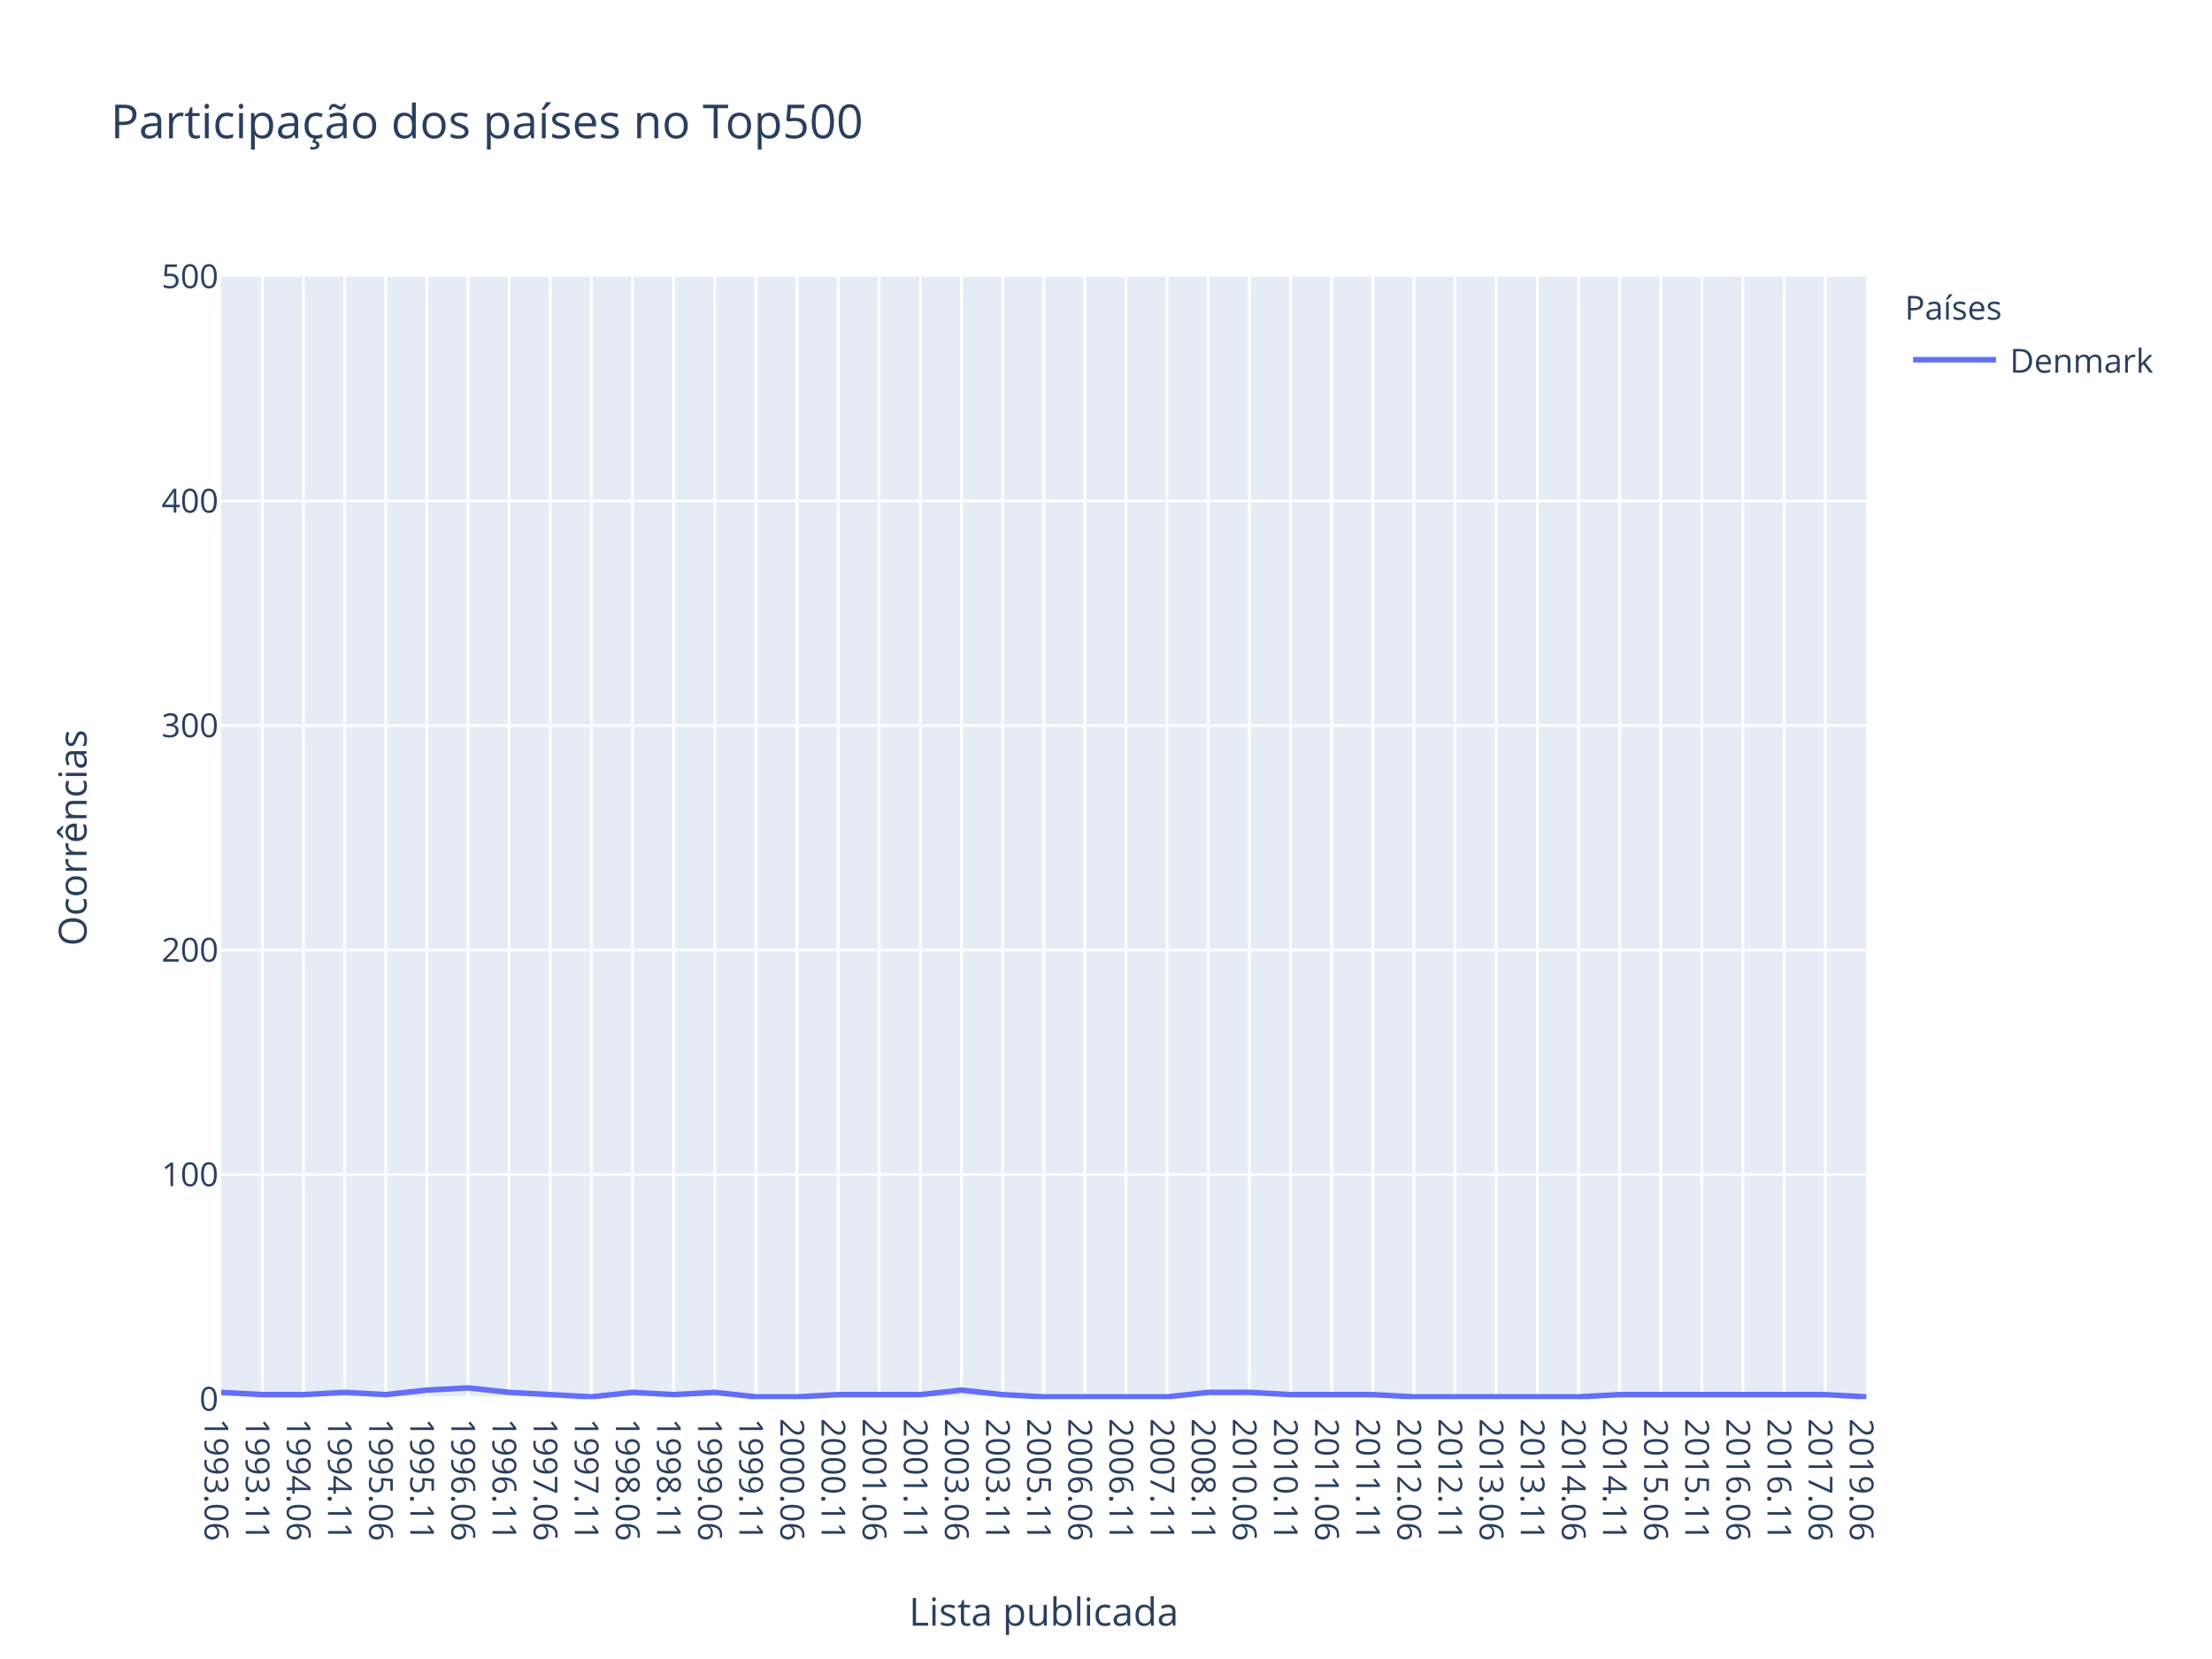
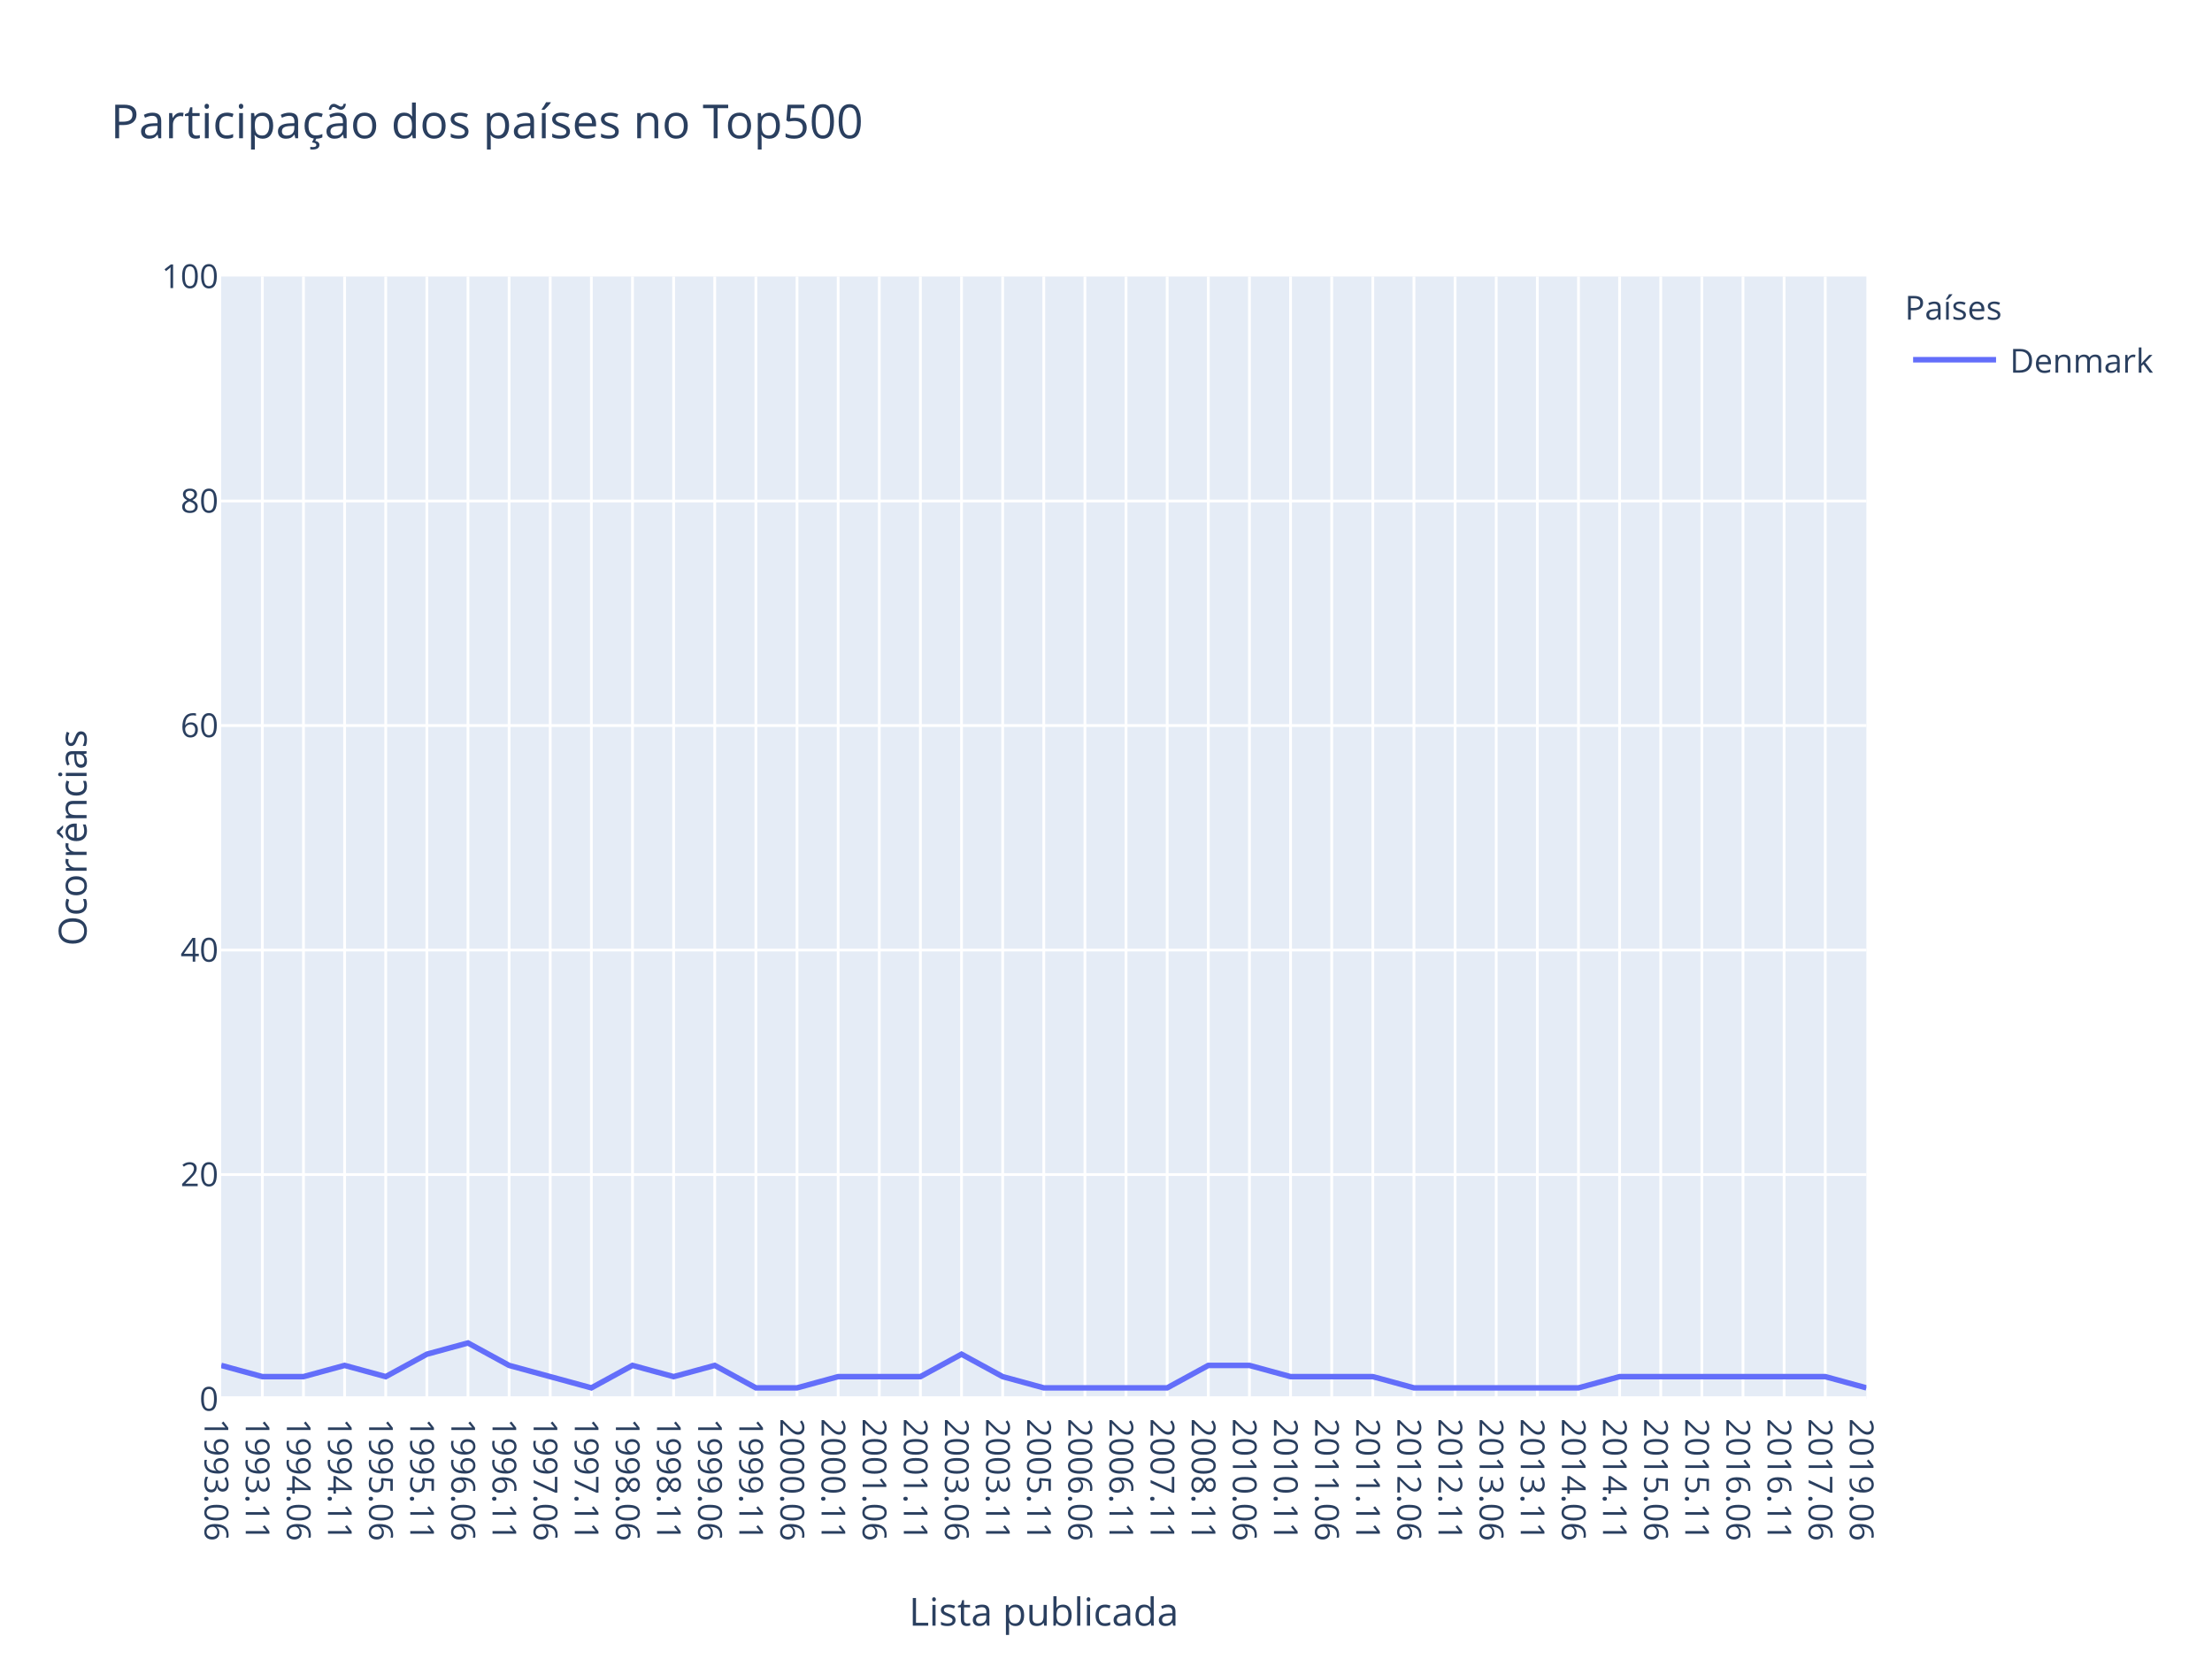
<svg xmlns="http://www.w3.org/2000/svg" class="main-svg" width="800" height="600" style="" viewBox="0 0 800 600">
  <rect x="0" y="0" width="800" height="600" style="fill: rgb(255, 255, 255); fill-opacity: 1;" />
-   <defs id="defs-9084d4">
+   <defs id="defs-e0a969">
    <g class="clips">
-       <clipPath id="clip9084d4xyplot" class="plotclip">
+       <clipPath id="clipe0a969xyplot" class="plotclip">
        <rect width="595" height="406" />
      </clipPath>
-       <clipPath class="axesclip" id="clip9084d4x">
+       <clipPath class="axesclip" id="clipe0a969x">
        <rect x="80" y="0" width="595" height="600" />
      </clipPath>
-       <clipPath class="axesclip" id="clip9084d4y">
+       <clipPath class="axesclip" id="clipe0a969y">
        <rect x="0" y="100" width="800" height="406" />
      </clipPath>
-       <clipPath class="axesclip" id="clip9084d4xy">
+       <clipPath class="axesclip" id="clipe0a969xy">
        <rect x="80" y="100" width="595" height="406" />
      </clipPath>
    </g>
    <g class="gradients" />
  </defs>
  <g class="bglayer">
    <rect class="bg" x="80" y="100" width="595" height="406" style="fill: rgb(229, 236, 246); fill-opacity: 1; stroke-width: 0;" />
  </g>
  <g class="layer-below">
    <g class="imagelayer" />
    <g class="shapelayer" />
  </g>
  <g class="cartesianlayer">
    <g class="subplot xy">
      <g class="layer-subplot">
        <g class="shapelayer" />
        <g class="imagelayer" />
      </g>
      <g class="gridlayer">
        <g class="x">
          <path class="xgrid crisp" transform="translate(94.88,0)" d="M0,100v406" style="stroke: rgb(255, 255, 255); stroke-opacity: 1; stroke-width: 1px;" />
          <path class="xgrid crisp" transform="translate(109.75,0)" d="M0,100v406" style="stroke: rgb(255, 255, 255); stroke-opacity: 1; stroke-width: 1px;" />
          <path class="xgrid crisp" transform="translate(124.63,0)" d="M0,100v406" style="stroke: rgb(255, 255, 255); stroke-opacity: 1; stroke-width: 1px;" />
          <path class="xgrid crisp" transform="translate(139.5,0)" d="M0,100v406" style="stroke: rgb(255, 255, 255); stroke-opacity: 1; stroke-width: 1px;" />
          <path class="xgrid crisp" transform="translate(154.38,0)" d="M0,100v406" style="stroke: rgb(255, 255, 255); stroke-opacity: 1; stroke-width: 1px;" />
          <path class="xgrid crisp" transform="translate(169.25,0)" d="M0,100v406" style="stroke: rgb(255, 255, 255); stroke-opacity: 1; stroke-width: 1px;" />
          <path class="xgrid crisp" transform="translate(184.13,0)" d="M0,100v406" style="stroke: rgb(255, 255, 255); stroke-opacity: 1; stroke-width: 1px;" />
          <path class="xgrid crisp" transform="translate(199,0)" d="M0,100v406" style="stroke: rgb(255, 255, 255); stroke-opacity: 1; stroke-width: 1px;" />
          <path class="xgrid crisp" transform="translate(213.88,0)" d="M0,100v406" style="stroke: rgb(255, 255, 255); stroke-opacity: 1; stroke-width: 1px;" />
          <path class="xgrid crisp" transform="translate(228.75,0)" d="M0,100v406" style="stroke: rgb(255, 255, 255); stroke-opacity: 1; stroke-width: 1px;" />
          <path class="xgrid crisp" transform="translate(243.63,0)" d="M0,100v406" style="stroke: rgb(255, 255, 255); stroke-opacity: 1; stroke-width: 1px;" />
          <path class="xgrid crisp" transform="translate(258.5,0)" d="M0,100v406" style="stroke: rgb(255, 255, 255); stroke-opacity: 1; stroke-width: 1px;" />
          <path class="xgrid crisp" transform="translate(273.38,0)" d="M0,100v406" style="stroke: rgb(255, 255, 255); stroke-opacity: 1; stroke-width: 1px;" />
          <path class="xgrid crisp" transform="translate(288.25,0)" d="M0,100v406" style="stroke: rgb(255, 255, 255); stroke-opacity: 1; stroke-width: 1px;" />
          <path class="xgrid crisp" transform="translate(303.13,0)" d="M0,100v406" style="stroke: rgb(255, 255, 255); stroke-opacity: 1; stroke-width: 1px;" />
          <path class="xgrid crisp" transform="translate(318,0)" d="M0,100v406" style="stroke: rgb(255, 255, 255); stroke-opacity: 1; stroke-width: 1px;" />
          <path class="xgrid crisp" transform="translate(332.88,0)" d="M0,100v406" style="stroke: rgb(255, 255, 255); stroke-opacity: 1; stroke-width: 1px;" />
          <path class="xgrid crisp" transform="translate(347.75,0)" d="M0,100v406" style="stroke: rgb(255, 255, 255); stroke-opacity: 1; stroke-width: 1px;" />
          <path class="xgrid crisp" transform="translate(362.63,0)" d="M0,100v406" style="stroke: rgb(255, 255, 255); stroke-opacity: 1; stroke-width: 1px;" />
          <path class="xgrid crisp" transform="translate(377.5,0)" d="M0,100v406" style="stroke: rgb(255, 255, 255); stroke-opacity: 1; stroke-width: 1px;" />
          <path class="xgrid crisp" transform="translate(392.38,0)" d="M0,100v406" style="stroke: rgb(255, 255, 255); stroke-opacity: 1; stroke-width: 1px;" />
          <path class="xgrid crisp" transform="translate(407.25,0)" d="M0,100v406" style="stroke: rgb(255, 255, 255); stroke-opacity: 1; stroke-width: 1px;" />
          <path class="xgrid crisp" transform="translate(422.13,0)" d="M0,100v406" style="stroke: rgb(255, 255, 255); stroke-opacity: 1; stroke-width: 1px;" />
          <path class="xgrid crisp" transform="translate(437,0)" d="M0,100v406" style="stroke: rgb(255, 255, 255); stroke-opacity: 1; stroke-width: 1px;" />
          <path class="xgrid crisp" transform="translate(451.88,0)" d="M0,100v406" style="stroke: rgb(255, 255, 255); stroke-opacity: 1; stroke-width: 1px;" />
          <path class="xgrid crisp" transform="translate(466.75,0)" d="M0,100v406" style="stroke: rgb(255, 255, 255); stroke-opacity: 1; stroke-width: 1px;" />
          <path class="xgrid crisp" transform="translate(481.63,0)" d="M0,100v406" style="stroke: rgb(255, 255, 255); stroke-opacity: 1; stroke-width: 1px;" />
          <path class="xgrid crisp" transform="translate(496.5,0)" d="M0,100v406" style="stroke: rgb(255, 255, 255); stroke-opacity: 1; stroke-width: 1px;" />
          <path class="xgrid crisp" transform="translate(511.38,0)" d="M0,100v406" style="stroke: rgb(255, 255, 255); stroke-opacity: 1; stroke-width: 1px;" />
          <path class="xgrid crisp" transform="translate(526.25,0)" d="M0,100v406" style="stroke: rgb(255, 255, 255); stroke-opacity: 1; stroke-width: 1px;" />
          <path class="xgrid crisp" transform="translate(541.13,0)" d="M0,100v406" style="stroke: rgb(255, 255, 255); stroke-opacity: 1; stroke-width: 1px;" />
          <path class="xgrid crisp" transform="translate(556,0)" d="M0,100v406" style="stroke: rgb(255, 255, 255); stroke-opacity: 1; stroke-width: 1px;" />
          <path class="xgrid crisp" transform="translate(570.88,0)" d="M0,100v406" style="stroke: rgb(255, 255, 255); stroke-opacity: 1; stroke-width: 1px;" />
          <path class="xgrid crisp" transform="translate(585.75,0)" d="M0,100v406" style="stroke: rgb(255, 255, 255); stroke-opacity: 1; stroke-width: 1px;" />
          <path class="xgrid crisp" transform="translate(600.63,0)" d="M0,100v406" style="stroke: rgb(255, 255, 255); stroke-opacity: 1; stroke-width: 1px;" />
          <path class="xgrid crisp" transform="translate(615.5,0)" d="M0,100v406" style="stroke: rgb(255, 255, 255); stroke-opacity: 1; stroke-width: 1px;" />
          <path class="xgrid crisp" transform="translate(630.38,0)" d="M0,100v406" style="stroke: rgb(255, 255, 255); stroke-opacity: 1; stroke-width: 1px;" />
          <path class="xgrid crisp" transform="translate(645.25,0)" d="M0,100v406" style="stroke: rgb(255, 255, 255); stroke-opacity: 1; stroke-width: 1px;" />
          <path class="xgrid crisp" transform="translate(660.13,0)" d="M0,100v406" style="stroke: rgb(255, 255, 255); stroke-opacity: 1; stroke-width: 1px;" />
        </g>
        <g class="y">
          <path class="ygrid crisp" transform="translate(0,424.8)" d="M80,0h595" style="stroke: rgb(255, 255, 255); stroke-opacity: 1; stroke-width: 1px;" />
          <path class="ygrid crisp" transform="translate(0,343.6)" d="M80,0h595" style="stroke: rgb(255, 255, 255); stroke-opacity: 1; stroke-width: 1px;" />
          <path class="ygrid crisp" transform="translate(0,262.4)" d="M80,0h595" style="stroke: rgb(255, 255, 255); stroke-opacity: 1; stroke-width: 1px;" />
          <path class="ygrid crisp" transform="translate(0,181.2)" d="M80,0h595" style="stroke: rgb(255, 255, 255); stroke-opacity: 1; stroke-width: 1px;" />
        </g>
      </g>
      <g class="zerolinelayer">
        <path class="yzl zl crisp" transform="translate(0,506)" d="M80,0h595" style="stroke: rgb(255, 255, 255); stroke-opacity: 1; stroke-width: 2px;" />
      </g>
      <path class="xlines-below" />
      <path class="ylines-below" />
      <g class="overlines-below" />
      <g class="xaxislayer-below" />
      <g class="yaxislayer-below" />
      <g class="overaxes-below" />
-       <g class="plot" transform="translate(80,100)" clip-path="url('#clip9084d4xyplot')">
+       <g class="plot" transform="translate(80,100)" clip-path="url('#clipe0a969xyplot')">
        <g class="scatterlayer mlayer">
-           <g class="trace scatter trace82f971" style="stroke-miterlimit: 2; opacity: 1;">
+           <g class="trace scatter traced9cb3f" style="stroke-miterlimit: 2; opacity: 1;">
            <g class="fills" />
            <g class="errorbars" />
            <g class="lines">
-               <path class="js-line" d="M0,403.56L14.88,404.38L29.75,404.38L44.63,403.56L59.5,404.38L74.38,402.75L89.25,401.94L104.13,403.56L119,404.38L133.88,405.19L148.75,403.56L163.63,404.38L178.5,403.56L193.38,405.19L208.25,405.19L223.13,404.38L238,404.38L252.88,404.38L267.75,402.75L282.63,404.38L297.5,405.19L342.13,405.19L357,403.56L371.88,403.56L386.75,404.38L416.5,404.38L431.38,405.19L490.88,405.19L505.75,404.38L580.13,404.38L595,405.19" style="vector-effect: non-scaling-stroke; fill: none; stroke: rgb(99, 110, 250); stroke-opacity: 1; stroke-width: 2px; opacity: 1;" />
+               <path class="js-line" d="M0,393.82L14.88,397.88L29.75,397.88L44.63,393.82L59.5,397.88L74.38,389.76L89.25,385.7L104.13,393.82L119,397.88L133.88,401.94L148.75,393.82L163.63,397.88L178.5,393.82L193.38,401.94L208.25,401.94L223.13,397.88L238,397.88L252.88,397.88L267.75,389.76L282.63,397.88L297.5,401.94L342.13,401.94L357,393.82L371.88,393.82L386.75,397.88L416.5,397.88L431.38,401.94L490.88,401.94L505.75,397.88L580.13,397.88L595,401.94" style="vector-effect: non-scaling-stroke; fill: none; stroke: rgb(99, 110, 250); stroke-opacity: 1; stroke-width: 2px; opacity: 1;" />
            </g>
            <g class="points" />
            <g class="text" />
          </g>
        </g>
      </g>
      <g class="overplot" />
      <path class="xlines-above crisp" d="M0,0" style="fill: none;" />
      <path class="ylines-above crisp" d="M0,0" style="fill: none;" />
      <g class="overlines-above" />
      <g class="xaxislayer-above">
        <g class="xtick">
          <text text-anchor="start" x="0" y="519" transform="translate(80,0) rotate(90,0,513)" style="font-family: 'Open Sans', verdana, arial, sans-serif; font-size: 12px; fill: rgb(42, 63, 95); fill-opacity: 1; white-space: pre;">1993.06</text>
        </g>
        <g class="xtick">
          <text text-anchor="start" x="0" y="519" transform="translate(94.88,0) rotate(90,0,513)" style="font-family: 'Open Sans', verdana, arial, sans-serif; font-size: 12px; fill: rgb(42, 63, 95); fill-opacity: 1; white-space: pre;">1993.11</text>
        </g>
        <g class="xtick">
          <text text-anchor="start" x="0" y="519" transform="translate(109.75,0) rotate(90,0,513)" style="font-family: 'Open Sans', verdana, arial, sans-serif; font-size: 12px; fill: rgb(42, 63, 95); fill-opacity: 1; white-space: pre;">1994.06</text>
        </g>
        <g class="xtick">
          <text text-anchor="start" x="0" y="519" transform="translate(124.63,0) rotate(90,0,513)" style="font-family: 'Open Sans', verdana, arial, sans-serif; font-size: 12px; fill: rgb(42, 63, 95); fill-opacity: 1; white-space: pre;">1994.11</text>
        </g>
        <g class="xtick">
          <text text-anchor="start" x="0" y="519" transform="translate(139.5,0) rotate(90,0,513)" style="font-family: 'Open Sans', verdana, arial, sans-serif; font-size: 12px; fill: rgb(42, 63, 95); fill-opacity: 1; white-space: pre;">1995.06</text>
        </g>
        <g class="xtick">
          <text text-anchor="start" x="0" y="519" transform="translate(154.38,0) rotate(90,0,513)" style="font-family: 'Open Sans', verdana, arial, sans-serif; font-size: 12px; fill: rgb(42, 63, 95); fill-opacity: 1; white-space: pre;">1995.11</text>
        </g>
        <g class="xtick">
          <text text-anchor="start" x="0" y="519" transform="translate(169.25,0) rotate(90,0,513)" style="font-family: 'Open Sans', verdana, arial, sans-serif; font-size: 12px; fill: rgb(42, 63, 95); fill-opacity: 1; white-space: pre;">1996.06</text>
        </g>
        <g class="xtick">
          <text text-anchor="start" x="0" y="519" transform="translate(184.13,0) rotate(90,0,513)" style="font-family: 'Open Sans', verdana, arial, sans-serif; font-size: 12px; fill: rgb(42, 63, 95); fill-opacity: 1; white-space: pre;">1996.11</text>
        </g>
        <g class="xtick">
          <text text-anchor="start" x="0" y="519" transform="translate(199,0) rotate(90,0,513)" style="font-family: 'Open Sans', verdana, arial, sans-serif; font-size: 12px; fill: rgb(42, 63, 95); fill-opacity: 1; white-space: pre;">1997.06</text>
        </g>
        <g class="xtick">
          <text text-anchor="start" x="0" y="519" transform="translate(213.88,0) rotate(90,0,513)" style="font-family: 'Open Sans', verdana, arial, sans-serif; font-size: 12px; fill: rgb(42, 63, 95); fill-opacity: 1; white-space: pre;">1997.11</text>
        </g>
        <g class="xtick">
          <text text-anchor="start" x="0" y="519" transform="translate(228.75,0) rotate(90,0,513)" style="font-family: 'Open Sans', verdana, arial, sans-serif; font-size: 12px; fill: rgb(42, 63, 95); fill-opacity: 1; white-space: pre;">1998.06</text>
        </g>
        <g class="xtick">
          <text text-anchor="start" x="0" y="519" transform="translate(243.63,0) rotate(90,0,513)" style="font-family: 'Open Sans', verdana, arial, sans-serif; font-size: 12px; fill: rgb(42, 63, 95); fill-opacity: 1; white-space: pre;">1998.11</text>
        </g>
        <g class="xtick">
          <text text-anchor="start" x="0" y="519" transform="translate(258.5,0) rotate(90,0,513)" style="font-family: 'Open Sans', verdana, arial, sans-serif; font-size: 12px; fill: rgb(42, 63, 95); fill-opacity: 1; white-space: pre;">1999.06</text>
        </g>
        <g class="xtick">
          <text text-anchor="start" x="0" y="519" transform="translate(273.38,0) rotate(90,0,513)" style="font-family: 'Open Sans', verdana, arial, sans-serif; font-size: 12px; fill: rgb(42, 63, 95); fill-opacity: 1; white-space: pre;">1999.11</text>
        </g>
        <g class="xtick">
          <text text-anchor="start" x="0" y="519" transform="translate(288.25,0) rotate(90,0,513)" style="font-family: 'Open Sans', verdana, arial, sans-serif; font-size: 12px; fill: rgb(42, 63, 95); fill-opacity: 1; white-space: pre;">2000.06</text>
        </g>
        <g class="xtick">
          <text text-anchor="start" x="0" y="519" transform="translate(303.13,0) rotate(90,0,513)" style="font-family: 'Open Sans', verdana, arial, sans-serif; font-size: 12px; fill: rgb(42, 63, 95); fill-opacity: 1; white-space: pre;">2000.11</text>
        </g>
        <g class="xtick">
          <text text-anchor="start" x="0" y="519" transform="translate(318,0) rotate(90,0,513)" style="font-family: 'Open Sans', verdana, arial, sans-serif; font-size: 12px; fill: rgb(42, 63, 95); fill-opacity: 1; white-space: pre;">2001.06</text>
        </g>
        <g class="xtick">
          <text text-anchor="start" x="0" y="519" transform="translate(332.88,0) rotate(90,0,513)" style="font-family: 'Open Sans', verdana, arial, sans-serif; font-size: 12px; fill: rgb(42, 63, 95); fill-opacity: 1; white-space: pre;">2001.11</text>
        </g>
        <g class="xtick">
          <text text-anchor="start" x="0" y="519" transform="translate(347.75,0) rotate(90,0,513)" style="font-family: 'Open Sans', verdana, arial, sans-serif; font-size: 12px; fill: rgb(42, 63, 95); fill-opacity: 1; white-space: pre;">2003.06</text>
        </g>
        <g class="xtick">
          <text text-anchor="start" x="0" y="519" transform="translate(362.63,0) rotate(90,0,513)" style="font-family: 'Open Sans', verdana, arial, sans-serif; font-size: 12px; fill: rgb(42, 63, 95); fill-opacity: 1; white-space: pre;">2003.11</text>
        </g>
        <g class="xtick">
          <text text-anchor="start" x="0" y="519" transform="translate(377.5,0) rotate(90,0,513)" style="font-family: 'Open Sans', verdana, arial, sans-serif; font-size: 12px; fill: rgb(42, 63, 95); fill-opacity: 1; white-space: pre;">2005.11</text>
        </g>
        <g class="xtick">
          <text text-anchor="start" x="0" y="519" transform="translate(392.38,0) rotate(90,0,513)" style="font-family: 'Open Sans', verdana, arial, sans-serif; font-size: 12px; fill: rgb(42, 63, 95); fill-opacity: 1; white-space: pre;">2006.06</text>
        </g>
        <g class="xtick">
          <text text-anchor="start" x="0" y="519" transform="translate(407.25,0) rotate(90,0,513)" style="font-family: 'Open Sans', verdana, arial, sans-serif; font-size: 12px; fill: rgb(42, 63, 95); fill-opacity: 1; white-space: pre;">2006.11</text>
        </g>
        <g class="xtick">
          <text text-anchor="start" x="0" y="519" transform="translate(422.13,0) rotate(90,0,513)" style="font-family: 'Open Sans', verdana, arial, sans-serif; font-size: 12px; fill: rgb(42, 63, 95); fill-opacity: 1; white-space: pre;">2007.11</text>
        </g>
        <g class="xtick">
          <text text-anchor="start" x="0" y="519" transform="translate(437,0) rotate(90,0,513)" style="font-family: 'Open Sans', verdana, arial, sans-serif; font-size: 12px; fill: rgb(42, 63, 95); fill-opacity: 1; white-space: pre;">2008.11</text>
        </g>
        <g class="xtick">
          <text text-anchor="start" x="0" y="519" transform="translate(451.88,0) rotate(90,0,513)" style="font-family: 'Open Sans', verdana, arial, sans-serif; font-size: 12px; fill: rgb(42, 63, 95); fill-opacity: 1; white-space: pre;">2010.06</text>
        </g>
        <g class="xtick">
          <text text-anchor="start" x="0" y="519" transform="translate(466.75,0) rotate(90,0,513)" style="font-family: 'Open Sans', verdana, arial, sans-serif; font-size: 12px; fill: rgb(42, 63, 95); fill-opacity: 1; white-space: pre;">2010.11</text>
        </g>
        <g class="xtick">
          <text text-anchor="start" x="0" y="519" transform="translate(481.63,0) rotate(90,0,513)" style="font-family: 'Open Sans', verdana, arial, sans-serif; font-size: 12px; fill: rgb(42, 63, 95); fill-opacity: 1; white-space: pre;">2011.06</text>
        </g>
        <g class="xtick">
          <text text-anchor="start" x="0" y="519" transform="translate(496.5,0) rotate(90,0,513)" style="font-family: 'Open Sans', verdana, arial, sans-serif; font-size: 12px; fill: rgb(42, 63, 95); fill-opacity: 1; white-space: pre;">2011.11</text>
        </g>
        <g class="xtick">
          <text text-anchor="start" x="0" y="519" transform="translate(511.38,0) rotate(90,0,513)" style="font-family: 'Open Sans', verdana, arial, sans-serif; font-size: 12px; fill: rgb(42, 63, 95); fill-opacity: 1; white-space: pre;">2012.06</text>
        </g>
        <g class="xtick">
          <text text-anchor="start" x="0" y="519" transform="translate(526.25,0) rotate(90,0,513)" style="font-family: 'Open Sans', verdana, arial, sans-serif; font-size: 12px; fill: rgb(42, 63, 95); fill-opacity: 1; white-space: pre;">2012.11</text>
        </g>
        <g class="xtick">
          <text text-anchor="start" x="0" y="519" transform="translate(541.13,0) rotate(90,0,513)" style="font-family: 'Open Sans', verdana, arial, sans-serif; font-size: 12px; fill: rgb(42, 63, 95); fill-opacity: 1; white-space: pre;">2013.06</text>
        </g>
        <g class="xtick">
          <text text-anchor="start" x="0" y="519" transform="translate(556,0) rotate(90,0,513)" style="font-family: 'Open Sans', verdana, arial, sans-serif; font-size: 12px; fill: rgb(42, 63, 95); fill-opacity: 1; white-space: pre;">2013.11</text>
        </g>
        <g class="xtick">
          <text text-anchor="start" x="0" y="519" transform="translate(570.88,0) rotate(90,0,513)" style="font-family: 'Open Sans', verdana, arial, sans-serif; font-size: 12px; fill: rgb(42, 63, 95); fill-opacity: 1; white-space: pre;">2014.06</text>
        </g>
        <g class="xtick">
          <text text-anchor="start" x="0" y="519" transform="translate(585.75,0) rotate(90,0,513)" style="font-family: 'Open Sans', verdana, arial, sans-serif; font-size: 12px; fill: rgb(42, 63, 95); fill-opacity: 1; white-space: pre;">2014.11</text>
        </g>
        <g class="xtick">
          <text text-anchor="start" x="0" y="519" transform="translate(600.63,0) rotate(90,0,513)" style="font-family: 'Open Sans', verdana, arial, sans-serif; font-size: 12px; fill: rgb(42, 63, 95); fill-opacity: 1; white-space: pre;">2015.06</text>
        </g>
        <g class="xtick">
          <text text-anchor="start" x="0" y="519" transform="translate(615.5,0) rotate(90,0,513)" style="font-family: 'Open Sans', verdana, arial, sans-serif; font-size: 12px; fill: rgb(42, 63, 95); fill-opacity: 1; white-space: pre;">2015.11</text>
        </g>
        <g class="xtick">
          <text text-anchor="start" x="0" y="519" transform="translate(630.38,0) rotate(90,0,513)" style="font-family: 'Open Sans', verdana, arial, sans-serif; font-size: 12px; fill: rgb(42, 63, 95); fill-opacity: 1; white-space: pre;">2016.06</text>
        </g>
        <g class="xtick">
          <text text-anchor="start" x="0" y="519" transform="translate(645.25,0) rotate(90,0,513)" style="font-family: 'Open Sans', verdana, arial, sans-serif; font-size: 12px; fill: rgb(42, 63, 95); fill-opacity: 1; white-space: pre;">2016.11</text>
        </g>
        <g class="xtick">
          <text text-anchor="start" x="0" y="519" transform="translate(660.13,0) rotate(90,0,513)" style="font-family: 'Open Sans', verdana, arial, sans-serif; font-size: 12px; fill: rgb(42, 63, 95); fill-opacity: 1; white-space: pre;">2017.06</text>
        </g>
        <g class="xtick">
          <text text-anchor="start" x="0" y="519" transform="translate(675,0) rotate(90,0,513)" style="font-family: 'Open Sans', verdana, arial, sans-serif; font-size: 12px; fill: rgb(42, 63, 95); fill-opacity: 1; white-space: pre;">2019.06</text>
        </g>
      </g>
      <g class="yaxislayer-above">
        <g class="ytick">
          <text text-anchor="end" x="79" y="4.2" transform="translate(0,506)" style="font-family: 'Open Sans', verdana, arial, sans-serif; font-size: 12px; fill: rgb(42, 63, 95); fill-opacity: 1; white-space: pre;">0</text>
        </g>
        <g class="ytick">
-           <text text-anchor="end" x="79" y="4.2" transform="translate(0,424.8)" style="font-family: 'Open Sans', verdana, arial, sans-serif; font-size: 12px; fill: rgb(42, 63, 95); fill-opacity: 1; white-space: pre;">100</text>
-         </g>
-         <g class="ytick">
-           <text text-anchor="end" x="79" y="4.2" transform="translate(0,343.6)" style="font-family: 'Open Sans', verdana, arial, sans-serif; font-size: 12px; fill: rgb(42, 63, 95); fill-opacity: 1; white-space: pre;">200</text>
-         </g>
-         <g class="ytick">
-           <text text-anchor="end" x="79" y="4.2" transform="translate(0,262.4)" style="font-family: 'Open Sans', verdana, arial, sans-serif; font-size: 12px; fill: rgb(42, 63, 95); fill-opacity: 1; white-space: pre;">300</text>
-         </g>
-         <g class="ytick">
-           <text text-anchor="end" x="79" y="4.2" transform="translate(0,181.2)" style="font-family: 'Open Sans', verdana, arial, sans-serif; font-size: 12px; fill: rgb(42, 63, 95); fill-opacity: 1; white-space: pre;">400</text>
-         </g>
-         <g class="ytick">
-           <text text-anchor="end" x="79" y="4.2" transform="translate(0,100)" style="font-family: 'Open Sans', verdana, arial, sans-serif; font-size: 12px; fill: rgb(42, 63, 95); fill-opacity: 1; white-space: pre;">500</text>
+           <text text-anchor="end" x="79" y="4.2" transform="translate(0,424.8)" style="font-family: 'Open Sans', verdana, arial, sans-serif; font-size: 12px; fill: rgb(42, 63, 95); fill-opacity: 1; white-space: pre;">20</text>
+         </g>
+         <g class="ytick">
+           <text text-anchor="end" x="79" y="4.2" transform="translate(0,343.6)" style="font-family: 'Open Sans', verdana, arial, sans-serif; font-size: 12px; fill: rgb(42, 63, 95); fill-opacity: 1; white-space: pre;">40</text>
+         </g>
+         <g class="ytick">
+           <text text-anchor="end" x="79" y="4.2" transform="translate(0,262.4)" style="font-family: 'Open Sans', verdana, arial, sans-serif; font-size: 12px; fill: rgb(42, 63, 95); fill-opacity: 1; white-space: pre;">60</text>
+         </g>
+         <g class="ytick">
+           <text text-anchor="end" x="79" y="4.2" transform="translate(0,181.2)" style="font-family: 'Open Sans', verdana, arial, sans-serif; font-size: 12px; fill: rgb(42, 63, 95); fill-opacity: 1; white-space: pre;">80</text>
+         </g>
+         <g class="ytick">
+           <text text-anchor="end" x="79" y="4.2" transform="translate(0,100)" style="font-family: 'Open Sans', verdana, arial, sans-serif; font-size: 12px; fill: rgb(42, 63, 95); fill-opacity: 1; white-space: pre;">100</text>
        </g>
      </g>
      <g class="overaxes-above" />
    </g>
  </g>
  <g class="polarlayer" />
  <g class="ternarylayer" />
  <g class="geolayer" />
  <g class="funnelarealayer" />
  <g class="pielayer" />
  <g class="treemaplayer" />
  <g class="sunburstlayer" />
  <g class="glimages" />
-   <defs id="topdefs-9084d4">
+   <defs id="topdefs-e0a969">
    <g class="clips" />
-     <clipPath id="legend9084d4">
+     <clipPath id="legende0a969">
      <rect width="101" height="45" x="0" y="0" />
    </clipPath>
  </defs>
  <g class="layer-above">
    <g class="imagelayer" />
    <g class="shapelayer" />
  </g>
  <g class="infolayer">
    <g class="legend" pointer-events="all" transform="translate(686.9,100)">
-       <rect class="bg" shape-rendering="crispEdges" style="stroke: rgb(68, 68, 68); stroke-opacity: 1; fill: rgb(255, 255, 255); fill-opacity: 1; stroke-width: 0px;" width="101" height="45" x="0" y="0" />
-       <g class="scrollbox" transform="" clip-path="url('#legend9084d4')">
+       <rect class="bg" shape-rendering="crispEdges" width="101" height="45" x="0" y="0" style="stroke: rgb(68, 68, 68); stroke-opacity: 1; fill: rgb(255, 255, 255); fill-opacity: 1; stroke-width: 0px;" />
+       <g class="scrollbox" transform="" clip-path="url('#legende0a969')">
        <text class="legendtitletext" text-anchor="start" x="2" y="15.6" style="font-family: 'Open Sans', verdana, arial, sans-serif; font-size: 12px; fill: rgb(42, 63, 95); fill-opacity: 1; white-space: pre;">Países</text>
        <g class="groups" transform="">
          <g class="traces" transform="translate(0,30.1)" style="opacity: 1;">
            <text class="legendtext" text-anchor="start" x="40" y="4.68" style="font-family: 'Open Sans', verdana, arial, sans-serif; font-size: 12px; fill: rgb(42, 63, 95); fill-opacity: 1; white-space: pre;">Denmark</text>
            <g class="layers" style="opacity: 1;">
              <g class="legendfill" />
              <g class="legendlines">
                <path class="js-line" d="M5,0h30" style="fill: none; stroke: rgb(99, 110, 250); stroke-opacity: 1; stroke-width: 2px;" />
              </g>
              <g class="legendsymbols">
                <g class="legendpoints" />
              </g>
            </g>
            <rect class="legendtoggle" x="0" y="-9.5" width="96" height="19" style="fill: rgb(0, 0, 0); fill-opacity: 0;" />
          </g>
        </g>
      </g>
-       <rect class="scrollbar" rx="20" ry="3" width="0" height="0" style="fill: rgb(128, 139, 164); fill-opacity: 1;" x="0" y="0" />
+       <rect class="scrollbar" rx="20" ry="3" width="0" height="0" x="0" y="0" style="fill: rgb(128, 139, 164); fill-opacity: 1;" />
    </g>
    <g class="g-gtitle">
      <text class="gtitle" x="40" y="50" text-anchor="start" dy="0em" style="font-family: 'Open Sans', verdana, arial, sans-serif; font-size: 17px; fill: rgb(42, 63, 95); opacity: 1; font-weight: normal; white-space: pre;">Participação dos países no Top500</text>
    </g>
    <g class="g-xtitle">
      <text class="xtitle" x="377.5" y="587.941" text-anchor="middle" style="font-family: 'Open Sans', verdana, arial, sans-serif; font-size: 14px; fill: rgb(42, 63, 95); opacity: 1; font-weight: normal; white-space: pre;">Lista publicada</text>
    </g>
    <g class="g-ytitle">
      <text class="ytitle" transform="rotate(-90,31.30938,303)" x="31.309" y="303" text-anchor="middle" style="font-family: 'Open Sans', verdana, arial, sans-serif; font-size: 14px; fill: rgb(42, 63, 95); opacity: 1; font-weight: normal; white-space: pre;">Ocorrências</text>
    </g>
  </g>
</svg>
